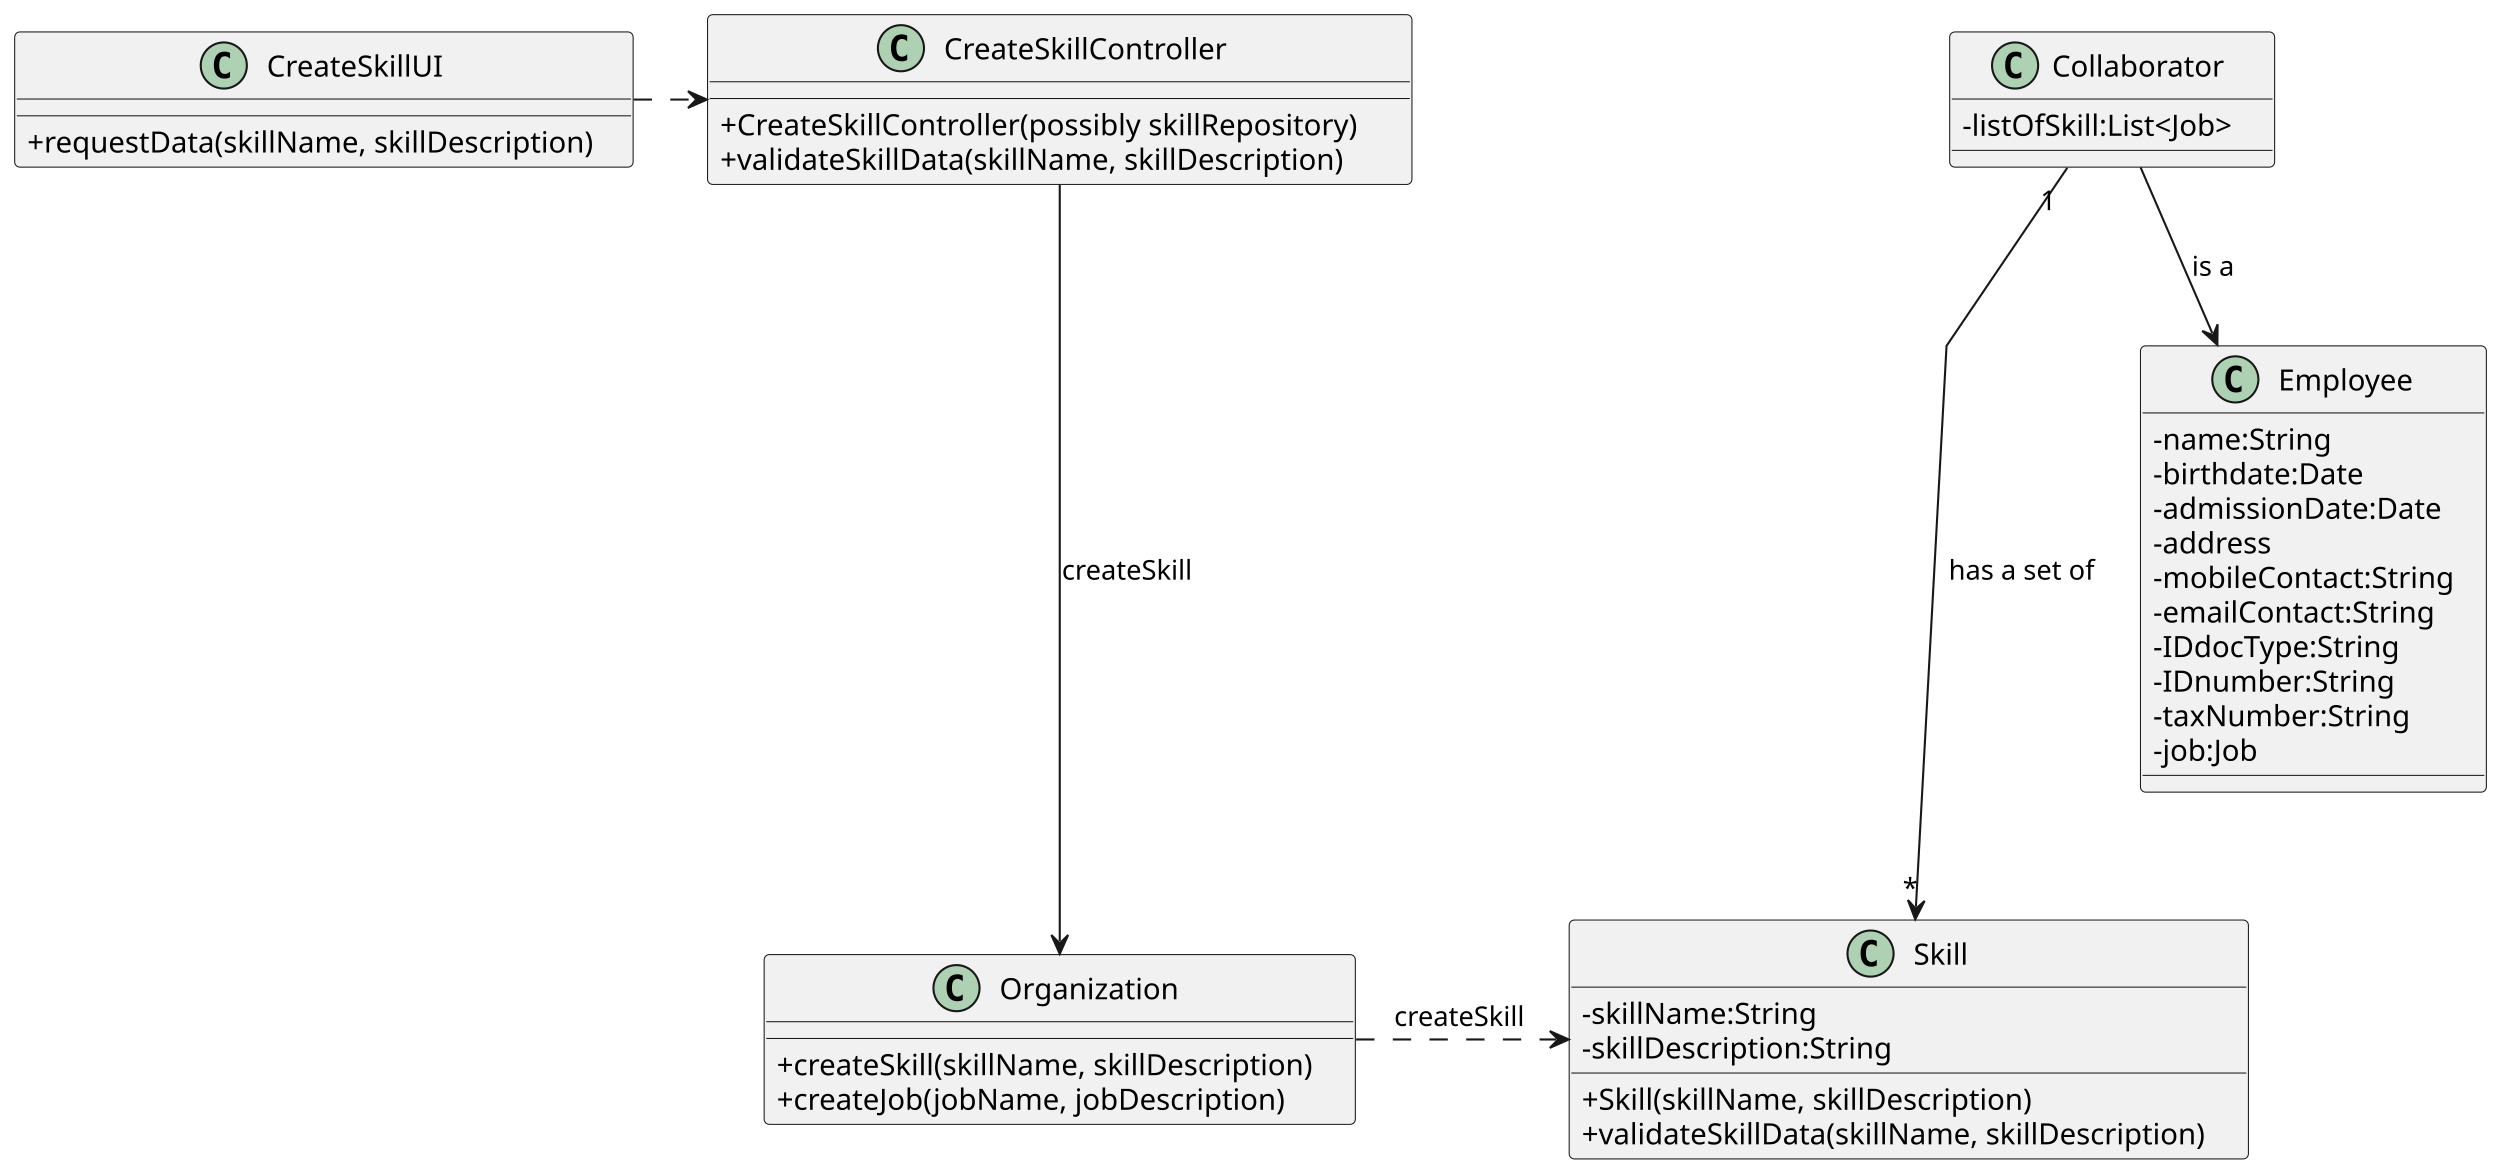
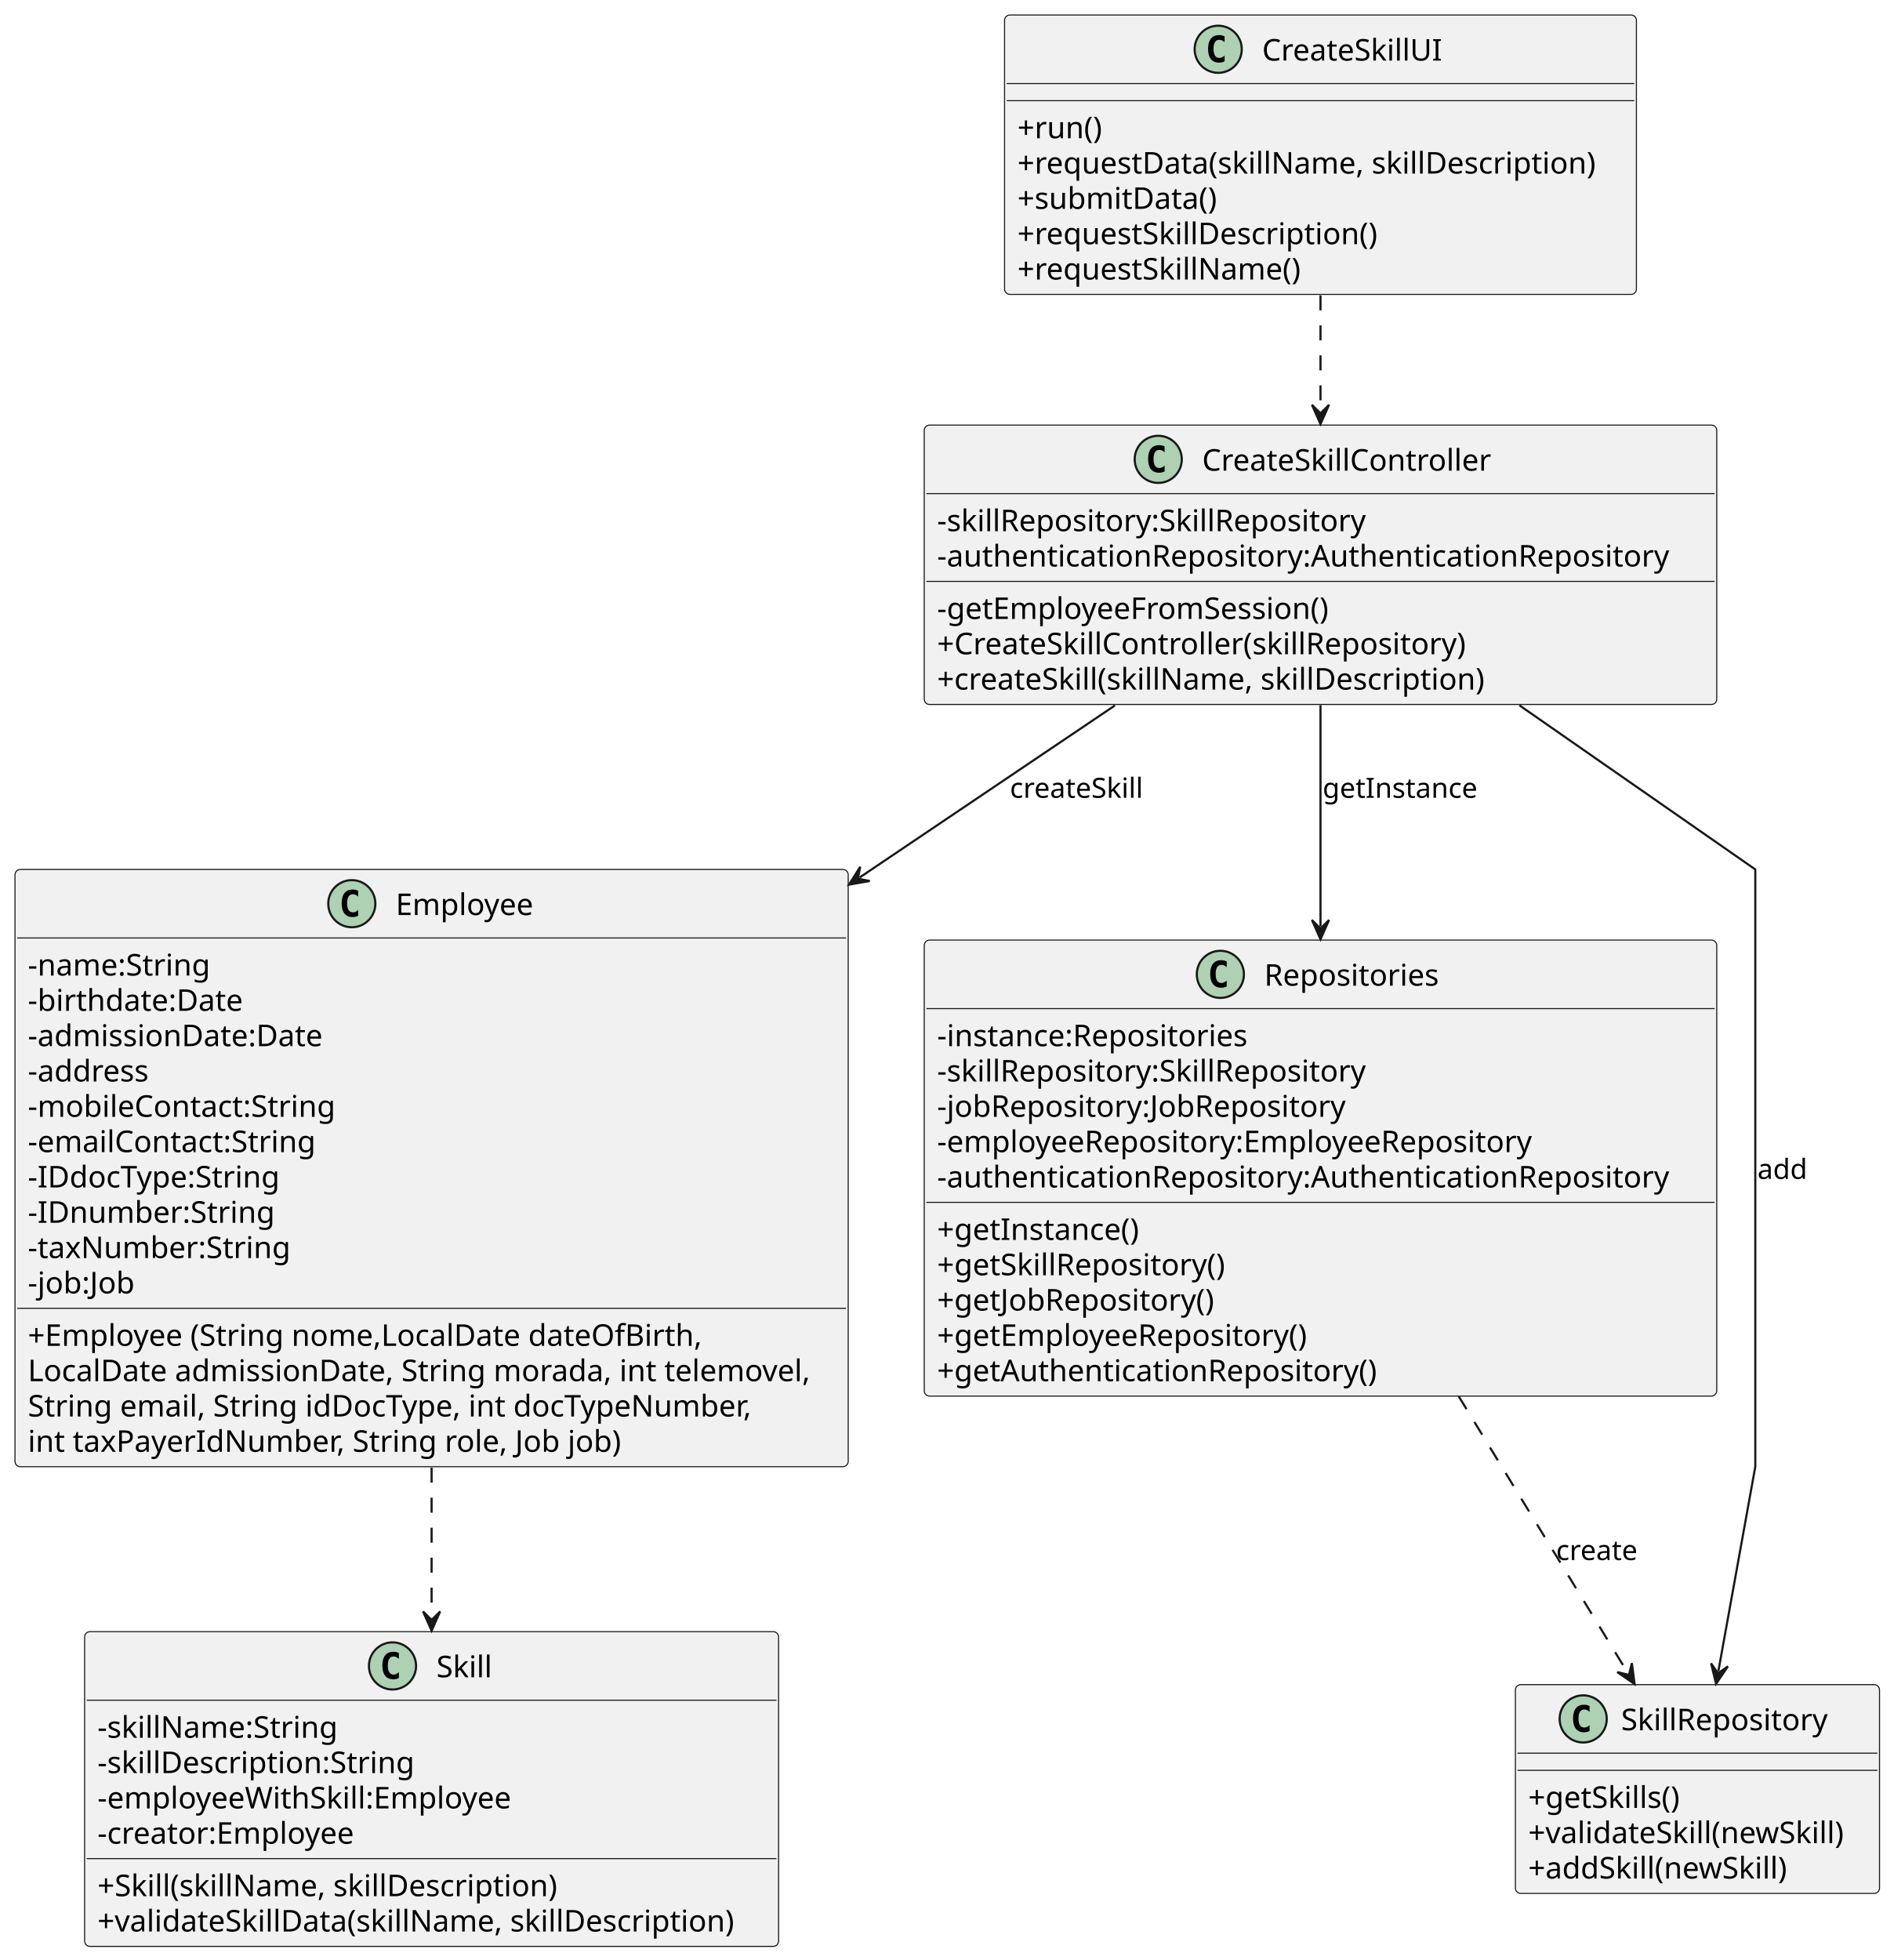
- <svg xmlns="http://www.w3.org/2000/svg" contentStyleType="text/css" height="447.2px" preserveAspectRatio="none" style="width:954px;height:447px;background:#FFFFFF;" version="1.1" viewBox="0 0 954 447" width="954.4px" zoomAndPan="magnify">
+ <svg xmlns="http://www.w3.org/2000/svg" contentStyleType="text/css" height="915px" preserveAspectRatio="none" style="width:884px;height:915px;background:#FFFFFF;" version="1.1" viewBox="0 0 884 915" width="884px" zoomAndPan="magnify">
  <defs />
  <g>
    <g id="elem_CreateSkillController">
-       <rect codeLine="11" fill="#F1F1F1" height="64.781" id="CreateSkillController" rx="2" ry="2" style="stroke:#181818;stroke-width:0.4;" width="268.8" x="270" y="5.6" />
-       <ellipse cx="343.8" cy="18.4" fill="#ADD1B2" rx="8.8" ry="8.8" style="stroke:#181818;stroke-width:0.8;" />
-       <path d="M346.178,22.915 Q345.714,23.154 345.202,23.273 Q344.691,23.393 344.127,23.393 Q342.121,23.393 341.065,22.071 Q340.009,20.75 340.009,18.253 Q340.009,15.749 341.065,14.428 Q342.121,13.106 344.127,13.106 Q344.691,13.106 345.209,13.226 Q345.727,13.345 346.178,13.584 L346.178,15.762 Q345.674,15.298 345.199,15.082 Q344.724,14.866 344.219,14.866 Q343.144,14.866 342.596,15.719 Q342.048,16.573 342.048,18.253 Q342.048,19.926 342.596,20.779 Q343.144,21.633 344.219,21.633 Q344.724,21.633 345.199,21.417 Q345.674,21.201 346.178,20.736 Z " fill="#000000" />
-       <text fill="#000000" font-family="sans-serif" font-size="11.2" lengthAdjust="spacing" textLength="114.4" x="360.2" y="22.633">CreateSkillController</text>
-       <line style="stroke:#181818;stroke-width:0.4;" x1="270.8" x2="538" y1="31.2" y2="31.2" />
-       <line style="stroke:#181818;stroke-width:0.4;" x1="270.8" x2="538" y1="37.6" y2="37.6" />
-       <text fill="#000000" font-family="sans-serif" font-size="11.2" lengthAdjust="spacing" textLength="259.2" x="274.8" y="51.628">+CreateSkillController(possibly skillRepository)</text>
-       <text fill="#000000" font-family="sans-serif" font-size="11.2" lengthAdjust="spacing" textLength="249.6" x="274.8" y="64.819">+validateSkillData(skillName, skillDescription)</text>
+       <rect codeLine="11" fill="#F1F1F1" height="130.441" id="CreateSkillController" rx="2.5" ry="2.5" style="stroke:#181818;stroke-width:0.5;" width="370" x="431.5" y="198.44" />
+       <ellipse cx="540.75" cy="214.44" fill="#ADD1B2" rx="11" ry="11" style="stroke:#181818;stroke-width:1.0;" />
+       <path d="M543.723,220.083 Q543.142,220.382 542.503,220.531 Q541.864,220.681 541.158,220.681 Q538.651,220.681 537.332,219.029 Q536.012,217.377 536.012,214.256 Q536.012,211.126 537.332,209.475 Q538.651,207.823 541.158,207.823 Q541.864,207.823 542.511,207.972 Q543.159,208.122 543.723,208.421 L543.723,211.143 Q543.092,210.562 542.499,210.292 Q541.905,210.023 541.274,210.023 Q539.93,210.023 539.245,211.089 Q538.56,212.156 538.56,214.256 Q538.56,216.348 539.245,217.414 Q539.93,218.481 541.274,218.481 Q541.905,218.481 542.499,218.211 Q543.092,217.941 543.723,217.36 Z " fill="#000000" />
+       <text fill="#000000" font-family="sans-serif" font-size="14" lengthAdjust="spacing" textLength="143" x="561.25" y="219.731">CreateSkillController</text>
+       <line style="stroke:#181818;stroke-width:0.5;" x1="432.5" x2="800.5" y1="230.44" y2="230.44" />
+       <text fill="#000000" font-family="sans-serif" font-size="14" lengthAdjust="spacing" textLength="213" x="437.5" y="247.975">-skillRepository:SkillRepository</text>
+       <text fill="#000000" font-family="sans-serif" font-size="14" lengthAdjust="spacing" textLength="358" x="437.5" y="264.463">-authenticationRepository:AuthenticationRepository</text>
+       <line style="stroke:#181818;stroke-width:0.5;" x1="432.5" x2="800.5" y1="271.417" y2="271.417" />
+       <text fill="#000000" font-family="sans-serif" font-size="14" lengthAdjust="spacing" textLength="194" x="437.5" y="288.952">-getEmployeeFromSession()</text>
+       <text fill="#000000" font-family="sans-serif" font-size="14" lengthAdjust="spacing" textLength="264" x="437.5" y="305.44">+CreateSkillController(skillRepository)</text>
+       <text fill="#000000" font-family="sans-serif" font-size="14" lengthAdjust="spacing" textLength="270" x="437.5" y="321.928">+createSkill(skillName, skillDescription)</text>
    </g>
    <g id="elem_CreateSkillUI">
-       <rect codeLine="18" fill="#F1F1F1" height="51.591" id="CreateSkillUI" rx="2" ry="2" style="stroke:#181818;stroke-width:0.4;" width="236" x="5.6" y="12.192" />
-       <ellipse cx="85.4" cy="24.992" fill="#ADD1B2" rx="8.8" ry="8.8" style="stroke:#181818;stroke-width:0.8;" />
-       <path d="M87.778,29.506 Q87.314,29.745 86.802,29.865 Q86.291,29.985 85.727,29.985 Q83.721,29.985 82.665,28.663 Q81.609,27.342 81.609,24.845 Q81.609,22.341 82.665,21.02 Q83.721,19.698 85.727,19.698 Q86.291,19.698 86.809,19.818 Q87.327,19.937 87.778,20.176 L87.778,22.355 Q87.274,21.89 86.799,21.674 Q86.324,21.458 85.82,21.458 Q84.744,21.458 84.196,22.311 Q83.648,23.165 83.648,24.845 Q83.648,26.518 84.196,27.372 Q84.744,28.225 85.82,28.225 Q86.324,28.225 86.799,28.009 Q87.274,27.793 87.778,27.328 Z " fill="#000000" />
-       <text fill="#000000" font-family="sans-serif" font-size="11.2" lengthAdjust="spacing" textLength="69.6" x="101.8" y="29.225">CreateSkillUI</text>
-       <line style="stroke:#181818;stroke-width:0.4;" x1="6.4" x2="240.8" y1="37.792" y2="37.792" />
-       <line style="stroke:#181818;stroke-width:0.4;" x1="6.4" x2="240.8" y1="44.192" y2="44.192" />
-       <text fill="#000000" font-family="sans-serif" font-size="11.2" lengthAdjust="spacing" textLength="226.4" x="10.4" y="58.22">+requestData(skillName, skillDescription)</text>
+       <rect codeLine="23" fill="#F1F1F1" height="130.441" id="CreateSkillUI" rx="2.5" ry="2.5" style="stroke:#181818;stroke-width:0.5;" width="295" x="469" y="7" />
+       <ellipse cx="568.75" cy="23" fill="#ADD1B2" rx="11" ry="11" style="stroke:#181818;stroke-width:1.0;" />
+       <path d="M571.723,28.643 Q571.142,28.942 570.503,29.091 Q569.864,29.241 569.158,29.241 Q566.651,29.241 565.332,27.589 Q564.012,25.937 564.012,22.816 Q564.012,19.686 565.332,18.035 Q566.651,16.383 569.158,16.383 Q569.864,16.383 570.511,16.532 Q571.159,16.682 571.723,16.98 L571.723,19.703 Q571.092,19.122 570.499,18.852 Q569.905,18.582 569.274,18.582 Q567.93,18.582 567.245,19.649 Q566.56,20.716 566.56,22.816 Q566.56,24.908 567.245,25.974 Q567.93,27.041 569.274,27.041 Q569.905,27.041 570.499,26.771 Q571.092,26.502 571.723,25.92 Z " fill="#000000" />
+       <text fill="#000000" font-family="sans-serif" font-size="14" lengthAdjust="spacing" textLength="87" x="589.25" y="28.291">CreateSkillUI</text>
+       <line style="stroke:#181818;stroke-width:0.5;" x1="470" x2="763" y1="39" y2="39" />
+       <line style="stroke:#181818;stroke-width:0.5;" x1="470" x2="763" y1="47" y2="47" />
+       <text fill="#000000" font-family="sans-serif" font-size="14" lengthAdjust="spacing" textLength="45" x="475" y="64.535">+run()</text>
+       <text fill="#000000" font-family="sans-serif" font-size="14" lengthAdjust="spacing" textLength="283" x="475" y="81.023">+requestData(skillName, skillDescription)</text>
+       <text fill="#000000" font-family="sans-serif" font-size="14" lengthAdjust="spacing" textLength="99" x="475" y="97.512">+submitData()</text>
+       <text fill="#000000" font-family="sans-serif" font-size="14" lengthAdjust="spacing" textLength="179" x="475" y="114">+requestSkillDescription()</text>
+       <text fill="#000000" font-family="sans-serif" font-size="14" lengthAdjust="spacing" textLength="140" x="475" y="130.488">+requestSkillName()</text>
    </g>
    <g id="elem_Employee">
-       <rect codeLine="23" fill="#F1F1F1" height="170.306" id="Employee" rx="2" ry="2" style="stroke:#181818;stroke-width:0.4;" width="132" x="816.8" y="131.976" />
-       <ellipse cx="853" cy="144.776" fill="#ADD1B2" rx="8.8" ry="8.8" style="stroke:#181818;stroke-width:0.8;" />
-       <path d="M855.379,149.291 Q854.914,149.53 854.402,149.649 Q853.891,149.769 853.327,149.769 Q851.321,149.769 850.265,148.447 Q849.209,147.126 849.209,144.629 Q849.209,142.125 850.265,140.804 Q851.321,139.482 853.327,139.482 Q853.891,139.482 854.409,139.602 Q854.927,139.721 855.379,139.96 L855.379,142.138 Q854.874,141.674 854.399,141.458 Q853.924,141.242 853.419,141.242 Q852.344,141.242 851.796,142.095 Q851.248,142.949 851.248,144.629 Q851.248,146.302 851.796,147.155 Q852.344,148.009 853.419,148.009 Q853.924,148.009 854.399,147.793 Q854.874,147.577 855.379,147.112 Z " fill="#000000" />
-       <text fill="#000000" font-family="sans-serif" font-size="11.2" lengthAdjust="spacing" textLength="52.8" x="869.4" y="149.009">Employee</text>
-       <line style="stroke:#181818;stroke-width:0.4;" x1="817.6" x2="948" y1="157.576" y2="157.576" />
-       <text fill="#000000" font-family="sans-serif" font-size="11.2" lengthAdjust="spacing" textLength="72.8" x="821.6" y="171.604">-name:String</text>
-       <text fill="#000000" font-family="sans-serif" font-size="11.2" lengthAdjust="spacing" textLength="84.8" x="821.6" y="184.795">-birthdate:Date</text>
-       <text fill="#000000" font-family="sans-serif" font-size="11.2" lengthAdjust="spacing" textLength="115.2" x="821.6" y="197.985">-admissionDate:Date</text>
-       <text fill="#000000" font-family="sans-serif" font-size="11.2" lengthAdjust="spacing" textLength="49.6" x="821.6" y="211.176">-address</text>
-       <text fill="#000000" font-family="sans-serif" font-size="11.2" lengthAdjust="spacing" textLength="122.4" x="821.6" y="224.367">-mobileContact:String</text>
-       <text fill="#000000" font-family="sans-serif" font-size="11.2" lengthAdjust="spacing" textLength="114.4" x="821.6" y="237.557">-emailContact:String</text>
-       <text fill="#000000" font-family="sans-serif" font-size="11.2" lengthAdjust="spacing" textLength="100" x="821.6" y="250.748">-IDdocType:String</text>
-       <text fill="#000000" font-family="sans-serif" font-size="11.2" lengthAdjust="spacing" textLength="96.8" x="821.6" y="263.938">-IDnumber:String</text>
-       <text fill="#000000" font-family="sans-serif" font-size="11.2" lengthAdjust="spacing" textLength="104" x="821.6" y="277.129">-taxNumber:String</text>
-       <text fill="#000000" font-family="sans-serif" font-size="11.2" lengthAdjust="spacing" textLength="44.8" x="821.6" y="290.32">-job:Job</text>
-       <line style="stroke:#181818;stroke-width:0.4;" x1="817.6" x2="948" y1="295.882" y2="295.882" />
+       <rect codeLine="32" fill="#F1F1F1" height="278.836" id="Employee" rx="2.5" ry="2.5" style="stroke:#181818;stroke-width:0.5;" width="389" x="7" y="405.88" />
+       <ellipse cx="164.25" cy="421.88" fill="#ADD1B2" rx="11" ry="11" style="stroke:#181818;stroke-width:1.0;" />
+       <path d="M167.223,427.523 Q166.642,427.822 166.003,427.971 Q165.364,428.121 164.658,428.121 Q162.151,428.121 160.832,426.469 Q159.512,424.817 159.512,421.696 Q159.512,418.567 160.832,416.915 Q162.151,415.263 164.658,415.263 Q165.364,415.263 166.011,415.412 Q166.659,415.562 167.223,415.861 L167.223,418.583 Q166.592,418.002 165.999,417.732 Q165.405,417.462 164.774,417.462 Q163.43,417.462 162.745,418.529 Q162.06,419.596 162.06,421.696 Q162.06,423.788 162.745,424.854 Q163.43,425.921 164.774,425.921 Q165.405,425.921 165.999,425.651 Q166.592,425.382 167.223,424.8 Z " fill="#000000" />
+       <text fill="#000000" font-family="sans-serif" font-size="14" lengthAdjust="spacing" textLength="66" x="184.75" y="427.171">Employee</text>
+       <line style="stroke:#181818;stroke-width:0.5;" x1="8" x2="395" y1="437.88" y2="437.88" />
+       <text fill="#000000" font-family="sans-serif" font-size="14" lengthAdjust="spacing" textLength="91" x="13" y="455.415">-name:String</text>
+       <text fill="#000000" font-family="sans-serif" font-size="14" lengthAdjust="spacing" textLength="106" x="13" y="471.903">-birthdate:Date</text>
+       <text fill="#000000" font-family="sans-serif" font-size="14" lengthAdjust="spacing" textLength="144" x="13" y="488.392">-admissionDate:Date</text>
+       <text fill="#000000" font-family="sans-serif" font-size="14" lengthAdjust="spacing" textLength="62" x="13" y="504.88">-address</text>
+       <text fill="#000000" font-family="sans-serif" font-size="14" lengthAdjust="spacing" textLength="153" x="13" y="521.368">-mobileContact:String</text>
+       <text fill="#000000" font-family="sans-serif" font-size="14" lengthAdjust="spacing" textLength="143" x="13" y="537.857">-emailContact:String</text>
+       <text fill="#000000" font-family="sans-serif" font-size="14" lengthAdjust="spacing" textLength="125" x="13" y="554.345">-IDdocType:String</text>
+       <text fill="#000000" font-family="sans-serif" font-size="14" lengthAdjust="spacing" textLength="121" x="13" y="570.833">-IDnumber:String</text>
+       <text fill="#000000" font-family="sans-serif" font-size="14" lengthAdjust="spacing" textLength="130" x="13" y="587.321">-taxNumber:String</text>
+       <text fill="#000000" font-family="sans-serif" font-size="14" lengthAdjust="spacing" textLength="56" x="13" y="603.81">-job:Job</text>
+       <line style="stroke:#181818;stroke-width:0.5;" x1="8" x2="395" y1="610.763" y2="610.763" />
+       <text fill="#000000" font-family="sans-serif" font-size="14" lengthAdjust="spacing" textLength="326" x="13" y="628.298">+Employee (String nome,LocalDate dateOfBirth,</text>
+       <text fill="#000000" font-family="sans-serif" font-size="14" lengthAdjust="spacing" textLength="377" x="13" y="644.786">LocalDate admissionDate, String morada, int telemovel,</text>
+       <text fill="#000000" font-family="sans-serif" font-size="14" lengthAdjust="spacing" textLength="354" x="13" y="661.274">String email, String idDocType, int docTypeNumber,</text>
+       <text fill="#000000" font-family="sans-serif" font-size="14" lengthAdjust="spacing" textLength="290" x="13" y="677.763">int taxPayerIdNumber, String role, Job job)</text>
    </g>
-     <g id="elem_Collaborator">
-       <rect codeLine="37" fill="#F1F1F1" height="51.591" id="Collaborator" rx="2" ry="2" style="stroke:#181818;stroke-width:0.4;" width="124" x="744" y="12.192" />
-       <ellipse cx="768.96" cy="24.992" fill="#ADD1B2" rx="8.8" ry="8.8" style="stroke:#181818;stroke-width:0.8;" />
-       <path d="M771.338,29.506 Q770.874,29.745 770.362,29.865 Q769.851,29.985 769.287,29.985 Q767.281,29.985 766.225,28.663 Q765.169,27.342 765.169,24.845 Q765.169,22.341 766.225,21.02 Q767.281,19.698 769.287,19.698 Q769.851,19.698 770.369,19.818 Q770.887,19.937 771.338,20.176 L771.338,22.355 Q770.834,21.89 770.359,21.674 Q769.884,21.458 769.38,21.458 Q768.304,21.458 767.756,22.311 Q767.208,23.165 767.208,24.845 Q767.208,26.518 767.756,27.372 Q768.304,28.225 769.38,28.225 Q769.884,28.225 770.359,28.009 Q770.834,27.793 771.338,27.328 Z " fill="#000000" />
-       <text fill="#000000" font-family="sans-serif" font-size="11.2" lengthAdjust="spacing" textLength="69.6" x="783.04" y="29.225">Collaborator</text>
-       <line style="stroke:#181818;stroke-width:0.4;" x1="744.8" x2="867.2" y1="37.792" y2="37.792" />
-       <text fill="#000000" font-family="sans-serif" font-size="11.2" lengthAdjust="spacing" textLength="114.4" x="748.8" y="51.82">-listOfSkill:List&lt;Job&gt;</text>
-       <line style="stroke:#181818;stroke-width:0.4;" x1="744.8" x2="867.2" y1="57.383" y2="57.383" />
+     <g id="elem_Repositories">
+       <rect codeLine="47" fill="#F1F1F1" height="212.883" id="Repositories" rx="2.5" ry="2.5" style="stroke:#181818;stroke-width:0.5;" width="370" x="431.5" y="438.86" />
+       <ellipse cx="569.75" cy="454.86" fill="#ADD1B2" rx="11" ry="11" style="stroke:#181818;stroke-width:1.0;" />
+       <path d="M572.723,460.503 Q572.142,460.802 571.503,460.951 Q570.864,461.101 570.158,461.101 Q567.651,461.101 566.332,459.449 Q565.012,457.797 565.012,454.676 Q565.012,451.546 566.332,449.895 Q567.651,448.243 570.158,448.243 Q570.864,448.243 571.511,448.392 Q572.159,448.542 572.723,448.841 L572.723,451.563 Q572.092,450.982 571.499,450.712 Q570.905,450.442 570.274,450.442 Q568.93,450.442 568.245,451.509 Q567.56,452.576 567.56,454.676 Q567.56,456.768 568.245,457.834 Q568.93,458.901 570.274,458.901 Q570.905,458.901 571.499,458.631 Q572.092,458.361 572.723,457.78 Z " fill="#000000" />
+       <text fill="#000000" font-family="sans-serif" font-size="14" lengthAdjust="spacing" textLength="85" x="590.25" y="460.151">Repositories</text>
+       <line style="stroke:#181818;stroke-width:0.5;" x1="432.5" x2="800.5" y1="470.86" y2="470.86" />
+       <text fill="#000000" font-family="sans-serif" font-size="14" lengthAdjust="spacing" textLength="154" x="437.5" y="488.395">-instance:Repositories</text>
+       <text fill="#000000" font-family="sans-serif" font-size="14" lengthAdjust="spacing" textLength="213" x="437.5" y="504.883">-skillRepository:SkillRepository</text>
+       <text fill="#000000" font-family="sans-serif" font-size="14" lengthAdjust="spacing" textLength="202" x="437.5" y="521.372">-jobRepository:JobRepository</text>
+       <text fill="#000000" font-family="sans-serif" font-size="14" lengthAdjust="spacing" textLength="290" x="437.5" y="537.86">-employeeRepository:EmployeeRepository</text>
+       <text fill="#000000" font-family="sans-serif" font-size="14" lengthAdjust="spacing" textLength="358" x="437.5" y="554.348">-authenticationRepository:AuthenticationRepository</text>
+       <line style="stroke:#181818;stroke-width:0.5;" x1="432.5" x2="800.5" y1="561.301" y2="561.301" />
+       <text fill="#000000" font-family="sans-serif" font-size="14" lengthAdjust="spacing" textLength="100" x="437.5" y="578.837">+getInstance()</text>
+       <text fill="#000000" font-family="sans-serif" font-size="14" lengthAdjust="spacing" textLength="144" x="437.5" y="595.325">+getSkillRepository()</text>
+       <text fill="#000000" font-family="sans-serif" font-size="14" lengthAdjust="spacing" textLength="138" x="437.5" y="611.813">+getJobRepository()</text>
+       <text fill="#000000" font-family="sans-serif" font-size="14" lengthAdjust="spacing" textLength="182" x="437.5" y="628.301">+getEmployeeRepository()</text>
+       <text fill="#000000" font-family="sans-serif" font-size="14" lengthAdjust="spacing" textLength="217" x="437.5" y="644.79">+getAuthenticationRepository()</text>
    </g>
-     <g id="elem_Organization">
-       <rect codeLine="41" fill="#F1F1F1" height="64.781" id="Organization" rx="2" ry="2" style="stroke:#181818;stroke-width:0.4;" width="225.6" x="291.6" y="364.28" />
-       <ellipse cx="365" cy="377.08" fill="#ADD1B2" rx="8.8" ry="8.8" style="stroke:#181818;stroke-width:0.8;" />
-       <path d="M367.378,381.594 Q366.914,381.834 366.402,381.953 Q365.891,382.073 365.327,382.073 Q363.321,382.073 362.265,380.751 Q361.209,379.43 361.209,376.933 Q361.209,374.429 362.265,373.108 Q363.321,371.786 365.327,371.786 Q365.891,371.786 366.409,371.906 Q366.927,372.025 367.378,372.264 L367.378,374.442 Q366.874,373.978 366.399,373.762 Q365.924,373.546 365.42,373.546 Q364.344,373.546 363.796,374.399 Q363.248,375.253 363.248,376.933 Q363.248,378.606 363.796,379.459 Q364.344,380.313 365.42,380.313 Q365.924,380.313 366.399,380.097 Q366.874,379.881 367.378,379.416 Z " fill="#000000" />
-       <text fill="#000000" font-family="sans-serif" font-size="11.2" lengthAdjust="spacing" textLength="72" x="381.4" y="381.313">Organization</text>
-       <line style="stroke:#181818;stroke-width:0.4;" x1="292.4" x2="516.4" y1="389.88" y2="389.88" />
-       <line style="stroke:#181818;stroke-width:0.4;" x1="292.4" x2="516.4" y1="396.28" y2="396.28" />
-       <text fill="#000000" font-family="sans-serif" font-size="11.2" lengthAdjust="spacing" textLength="216" x="296.4" y="410.308">+createSkill(skillName, skillDescription)</text>
-       <text fill="#000000" font-family="sans-serif" font-size="11.2" lengthAdjust="spacing" textLength="203.2" x="296.4" y="423.499">+createJob(jobName, jobDescription)</text>
+     <g id="elem_SkillRepository">
+       <rect codeLine="62" fill="#F1F1F1" height="97.465" id="SkillRepository" rx="2.5" ry="2.5" style="stroke:#181818;stroke-width:0.5;" width="170" x="707.5" y="786.45" />
+       <ellipse cx="739.15" cy="802.45" fill="#ADD1B2" rx="11" ry="11" style="stroke:#181818;stroke-width:1.0;" />
+       <path d="M742.123,808.093 Q741.542,808.392 740.903,808.541 Q740.264,808.691 739.558,808.691 Q737.051,808.691 735.731,807.039 Q734.412,805.387 734.412,802.266 Q734.412,799.136 735.731,797.485 Q737.051,795.833 739.558,795.833 Q740.264,795.833 740.911,795.982 Q741.559,796.132 742.123,796.431 L742.123,799.153 Q741.492,798.572 740.899,798.302 Q740.305,798.033 739.674,798.033 Q738.33,798.033 737.645,799.099 Q736.96,800.166 736.96,802.266 Q736.96,804.358 737.645,805.424 Q738.33,806.491 739.674,806.491 Q740.305,806.491 740.899,806.221 Q741.492,805.952 742.123,805.37 Z " fill="#000000" />
+       <text fill="#000000" font-family="sans-serif" font-size="14" lengthAdjust="spacing" textLength="101" x="756.85" y="807.741">SkillRepository</text>
+       <line style="stroke:#181818;stroke-width:0.5;" x1="708.5" x2="876.5" y1="818.45" y2="818.45" />
+       <line style="stroke:#181818;stroke-width:0.5;" x1="708.5" x2="876.5" y1="826.45" y2="826.45" />
+       <text fill="#000000" font-family="sans-serif" font-size="14" lengthAdjust="spacing" textLength="78" x="713.5" y="843.985">+getSkills()</text>
+       <text fill="#000000" font-family="sans-serif" font-size="14" lengthAdjust="spacing" textLength="158" x="713.5" y="860.473">+validateSkill(newSkill)</text>
+       <text fill="#000000" font-family="sans-serif" font-size="14" lengthAdjust="spacing" textLength="131" x="713.5" y="876.962">+addSkill(newSkill)</text>
    </g>
    <g id="elem_Skill">
-       <rect codeLine="47" fill="#F1F1F1" height="91.162" id="Skill" rx="2" ry="2" style="stroke:#181818;stroke-width:0.4;" width="259.2" x="598.8" y="351.088" />
-       <ellipse cx="713.8" cy="363.888" fill="#ADD1B2" rx="8.8" ry="8.8" style="stroke:#181818;stroke-width:0.8;" />
-       <path d="M716.178,368.402 Q715.714,368.642 715.202,368.761 Q714.691,368.881 714.127,368.881 Q712.121,368.881 711.065,367.559 Q710.009,366.238 710.009,363.741 Q710.009,361.237 711.065,359.916 Q712.121,358.594 714.127,358.594 Q714.691,358.594 715.209,358.714 Q715.727,358.833 716.178,359.072 L716.178,361.25 Q715.674,360.786 715.199,360.57 Q714.724,360.354 714.22,360.354 Q713.144,360.354 712.596,361.207 Q712.048,362.061 712.048,363.741 Q712.048,365.414 712.596,366.267 Q713.144,367.121 714.22,367.121 Q714.724,367.121 715.199,366.905 Q715.674,366.689 716.178,366.224 Z " fill="#000000" />
-       <text fill="#000000" font-family="sans-serif" font-size="11.2" lengthAdjust="spacing" textLength="22.4" x="730.2" y="368.121">Skill</text>
-       <line style="stroke:#181818;stroke-width:0.4;" x1="599.6" x2="857.2" y1="376.688" y2="376.688" />
-       <text fill="#000000" font-family="sans-serif" font-size="11.2" lengthAdjust="spacing" textLength="95.2" x="603.6" y="390.716">-skillName:String</text>
-       <text fill="#000000" font-family="sans-serif" font-size="11.2" lengthAdjust="spacing" textLength="126.4" x="603.6" y="403.907">-skillDescription:String</text>
-       <line style="stroke:#181818;stroke-width:0.4;" x1="599.6" x2="857.2" y1="409.469" y2="409.469" />
-       <text fill="#000000" font-family="sans-serif" font-size="11.2" lengthAdjust="spacing" textLength="182.4" x="603.6" y="423.497">+Skill(skillName, skillDescription)</text>
-       <text fill="#000000" font-family="sans-serif" font-size="11.2" lengthAdjust="spacing" textLength="249.6" x="603.6" y="436.688">+validateSkillData(skillName, skillDescription)</text>
+       <rect codeLine="68" fill="#F1F1F1" height="146.93" id="Skill" rx="2.5" ry="2.5" style="stroke:#181818;stroke-width:0.5;" width="324" x="39.5" y="761.72" />
+       <ellipse cx="183.25" cy="777.72" fill="#ADD1B2" rx="11" ry="11" style="stroke:#181818;stroke-width:1.0;" />
+       <path d="M186.223,783.363 Q185.642,783.662 185.003,783.811 Q184.364,783.961 183.658,783.961 Q181.151,783.961 179.832,782.309 Q178.512,780.657 178.512,777.536 Q178.512,774.407 179.832,772.755 Q181.151,771.103 183.658,771.103 Q184.364,771.103 185.011,771.252 Q185.659,771.402 186.223,771.701 L186.223,774.423 Q185.592,773.842 184.999,773.572 Q184.405,773.303 183.774,773.303 Q182.43,773.303 181.745,774.369 Q181.06,775.436 181.06,777.536 Q181.06,779.628 181.745,780.694 Q182.43,781.761 183.774,781.761 Q184.405,781.761 184.999,781.491 Q185.592,781.221 186.223,780.64 Z " fill="#000000" />
+       <text fill="#000000" font-family="sans-serif" font-size="14" lengthAdjust="spacing" textLength="28" x="203.75" y="783.011">Skill</text>
+       <line style="stroke:#181818;stroke-width:0.5;" x1="40.5" x2="362.5" y1="793.72" y2="793.72" />
+       <text fill="#000000" font-family="sans-serif" font-size="14" lengthAdjust="spacing" textLength="119" x="45.5" y="811.255">-skillName:String</text>
+       <text fill="#000000" font-family="sans-serif" font-size="14" lengthAdjust="spacing" textLength="158" x="45.5" y="827.743">-skillDescription:String</text>
+       <text fill="#000000" font-family="sans-serif" font-size="14" lengthAdjust="spacing" textLength="202" x="45.5" y="844.232">-employeeWithSkill:Employee</text>
+       <text fill="#000000" font-family="sans-serif" font-size="14" lengthAdjust="spacing" textLength="127" x="45.5" y="860.72">-creator:Employee</text>
+       <line style="stroke:#181818;stroke-width:0.5;" x1="40.5" x2="362.5" y1="867.673" y2="867.673" />
+       <text fill="#000000" font-family="sans-serif" font-size="14" lengthAdjust="spacing" textLength="228" x="45.5" y="885.208">+Skill(skillName, skillDescription)</text>
+       <text fill="#000000" font-family="sans-serif" font-size="14" lengthAdjust="spacing" textLength="312" x="45.5" y="901.697">+validateSkillData(skillName, skillDescription)</text>
    </g>
    <g id="link_CreateSkillUI_CreateSkillController">
-       <path codeLine="55" d="M241.792,37.992 C250.352,37.992 255.4,37.992 264.928,37.992 " fill="none" id="CreateSkillUI-to-CreateSkillController" style="stroke:#181818;stroke-width:0.8;stroke-dasharray:7.0,7.0;" />
-       <polygon fill="#181818" points="269.728,37.992,262.528,34.792,265.728,37.992,262.528,41.192,269.728,37.992" style="stroke:#181818;stroke-width:0.8;" />
+       <path codeLine="78" d="M616.5,137.89 C616.5,157.29 616.5,172.57 616.5,191.97 " fill="none" id="CreateSkillUI-to-CreateSkillController" style="stroke:#181818;stroke-width:1.0;stroke-dasharray:7.0,7.0;" />
+       <polygon fill="#181818" points="616.5,197.97,620.5,188.97,616.5,192.97,612.5,188.97,616.5,197.97" style="stroke:#181818;stroke-width:1.0;" />
    </g>
-     <g id="link_Collaborator_Skill">
-       <path codeLine="56" d="M788.896,64.008 C770.184,91.608 742.8,131.976 742.8,131.976 C742.8,131.976 735.23,270.639 731.117,346.007 " fill="none" id="Collaborator-to-Skill" style="stroke:#181818;stroke-width:0.8;" />
-       <polygon fill="#181818" points="730.856,350.8,734.443,343.785,731.074,346.806,728.053,343.436,730.856,350.8" style="stroke:#181818;stroke-width:0.8;" />
-       <text fill="#000000" font-family="sans-serif" font-size="10.4" lengthAdjust="spacing" textLength="58.4" x="743.6" y="221.191">has a set of</text>
-       <text fill="#000000" font-family="sans-serif" font-size="10.4" lengthAdjust="spacing" textLength="6.4" x="778.626" y="80.19">1</text>
-       <text fill="#000000" font-family="sans-serif" font-size="10.4" lengthAdjust="spacing" textLength="4.8" x="726.063" y="342.548">*</text>
+     <g id="link_CreateSkillController_Repositories">
+       <path codeLine="79" d="M616.5,329.17 C616.5,361.59 616.5,395.71 616.5,432.49 " fill="none" id="CreateSkillController-to-Repositories" style="stroke:#181818;stroke-width:1.0;" />
+       <polygon fill="#181818" points="616.5,438.49,620.5,429.49,616.5,433.49,612.5,429.49,616.5,438.49" style="stroke:#181818;stroke-width:1.0;" />
+       <text fill="#000000" font-family="sans-serif" font-size="13" lengthAdjust="spacing" textLength="73" x="617.5" y="372.448">getInstance</text>
    </g>
-     <g id="link_CreateSkillController_Organization">
-       <path codeLine="57" d="M404.4,70.48 C404.4,138.152 404.4,291.352 404.4,359.192 " fill="none" id="CreateSkillController-to-Organization" style="stroke:#181818;stroke-width:0.8;" />
-       <polygon fill="#181818" points="404.4,363.992,407.6,356.792,404.4,359.992,401.2,356.792,404.4,363.992" style="stroke:#181818;stroke-width:0.8;" />
-       <text fill="#000000" font-family="sans-serif" font-size="10.4" lengthAdjust="spacing" textLength="52" x="405.2" y="221.191">createSkill</text>
+     <g id="link_Repositories_SkillRepository">
+       <path codeLine="80" d="M681.04,651.86 C709.19,697.92 737.681,744.511 760.021,781.061 " fill="none" id="Repositories-to-SkillRepository" style="stroke:#181818;stroke-width:1.0;stroke-dasharray:7.0,7.0;" />
+       <polygon fill="#181818" points="763.15,786.18,761.869,776.415,760.542,781.914,755.043,780.587,763.15,786.18" style="stroke:#181818;stroke-width:1.0;" />
+       <text fill="#000000" font-family="sans-serif" font-size="13" lengthAdjust="spacing" textLength="38" x="726.5" y="728.288">create</text>
    </g>
-     <g id="link_Organization_Skill">
-       <path codeLine="58" d="M517.496,396.664 C543.688,396.664 566.968,396.664 593.816,396.664 " fill="none" id="Organization-to-Skill" style="stroke:#181818;stroke-width:0.8;stroke-dasharray:7.0,7.0;" />
-       <polygon fill="#181818" points="598.616,396.664,591.416,393.464,594.616,396.664,591.416,399.864,598.616,396.664" style="stroke:#181818;stroke-width:0.8;" />
-       <text fill="#000000" font-family="sans-serif" font-size="10.4" lengthAdjust="spacing" textLength="52" x="532" y="391.519">createSkill</text>
+     <g id="link_CreateSkillController_Employee">
+       <path codeLine="82" d="M520.51,329.35 C483.4,354.35 444.496,380.567 401.356,409.637 " fill="none" id="CreateSkillController-to-Employee" style="stroke:#181818;stroke-width:1.0;" />
+       <polygon fill="#181818" points="396.38,412.99,406.079,411.278,400.526,410.196,401.608,404.644,396.38,412.99" style="stroke:#181818;stroke-width:1.0;" />
+       <text fill="#000000" font-family="sans-serif" font-size="13" lengthAdjust="spacing" textLength="65" x="471.5" y="372.448">createSkill</text>
    </g>
-     <g id="link_Collaborator_Employee">
-       <path codeLine="59" d="M816.84,63.848 C824.576,81.728 833.551,102.474 844.247,127.21 " fill="none" id="Collaborator-to-Employee" style="stroke:#181818;stroke-width:0.8;" />
-       <polygon fill="#181818" points="846.152,131.616,846.232,123.737,844.564,127.945,840.357,126.277,846.152,131.616" style="stroke:#181818;stroke-width:0.8;" />
-       <text fill="#000000" font-family="sans-serif" font-size="10.4" lengthAdjust="spacing" textLength="17.6" x="836.4" y="105.231">is a</text>
+     <g id="link_Employee_Skill">
+       <path codeLine="84" d="M201.5,685.18 C201.5,711.5 201.5,732.03 201.5,755.28 " fill="none" id="Employee-to-Skill" style="stroke:#181818;stroke-width:1.0;stroke-dasharray:7.0,7.0;" />
+       <polygon fill="#181818" points="201.5,761.28,205.5,752.28,201.5,756.28,197.5,752.28,201.5,761.28" style="stroke:#181818;stroke-width:1.0;" />
+     </g>
+     <g id="link_CreateSkillController_SkillRepository">
+       <path codeLine="86" d="M709.39,329.28 C762.84,366.47 819.5,405.88 819.5,405.88 C819.5,405.88 819.5,684.72 819.5,684.72 C819.5,684.72 810.146,736.476 802.256,780.165 " fill="none" id="CreateSkillController-to-SkillRepository" style="stroke:#181818;stroke-width:1.0;" />
+       <polygon fill="#181818" points="801.19,786.07,806.726,777.924,802.079,781.15,798.853,776.502,801.19,786.07" style="stroke:#181818;stroke-width:1.0;" />
+       <text fill="#000000" font-family="sans-serif" font-size="13" lengthAdjust="spacing" textLength="23" x="820.5" y="550.368">add</text>
    </g>
  </g>
</svg>
